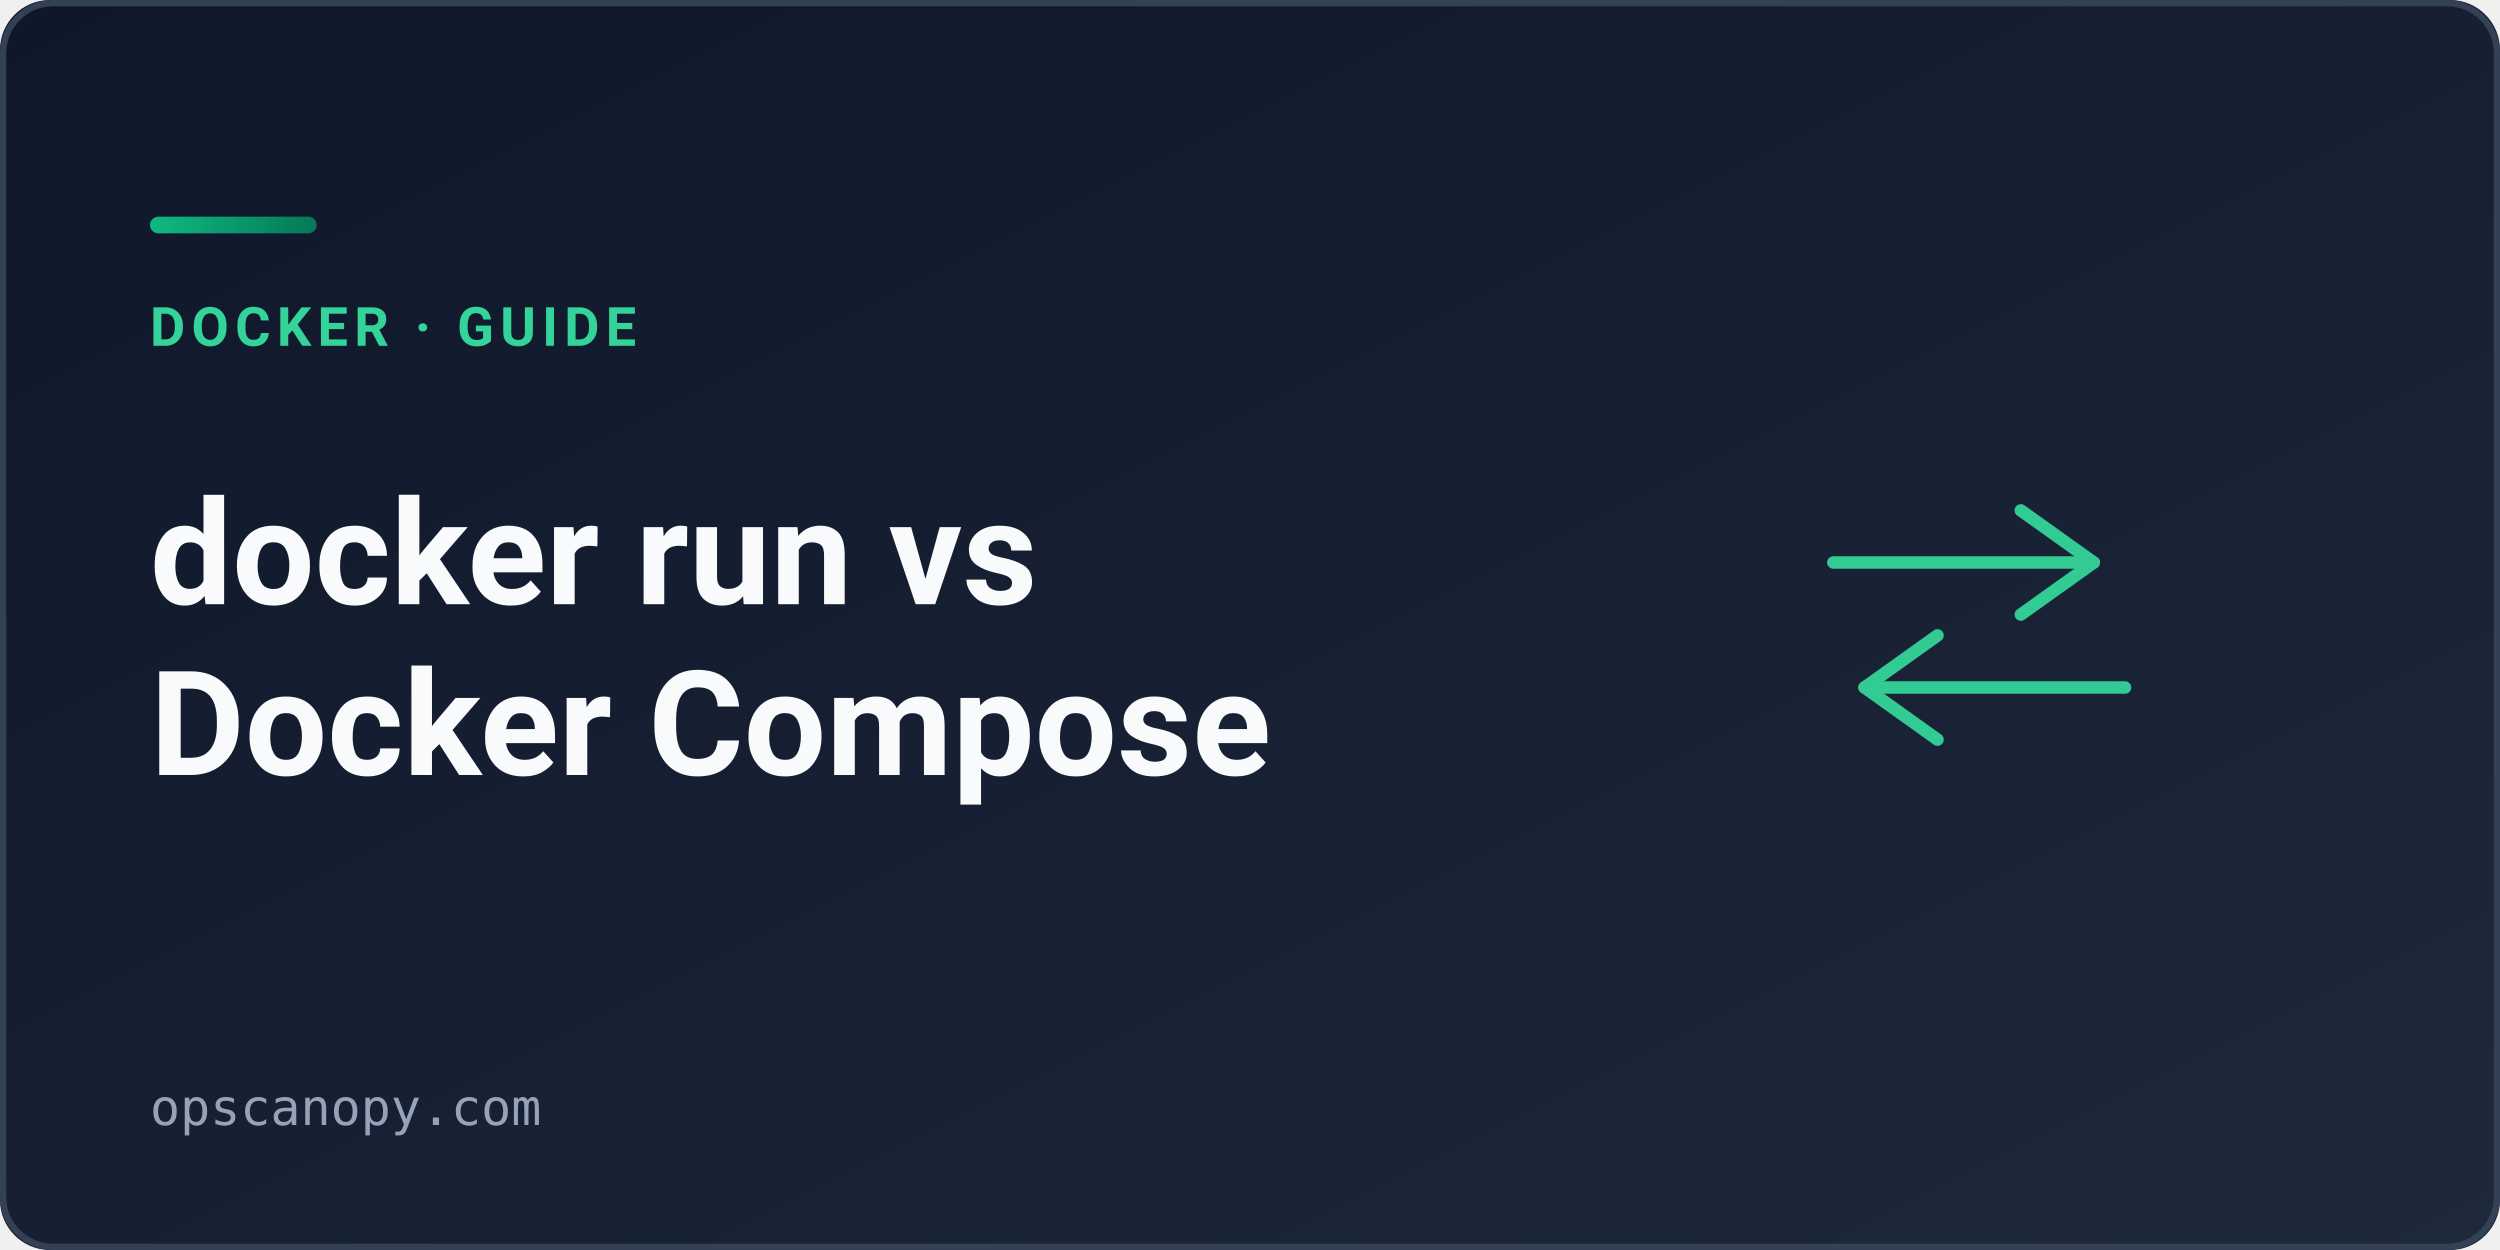
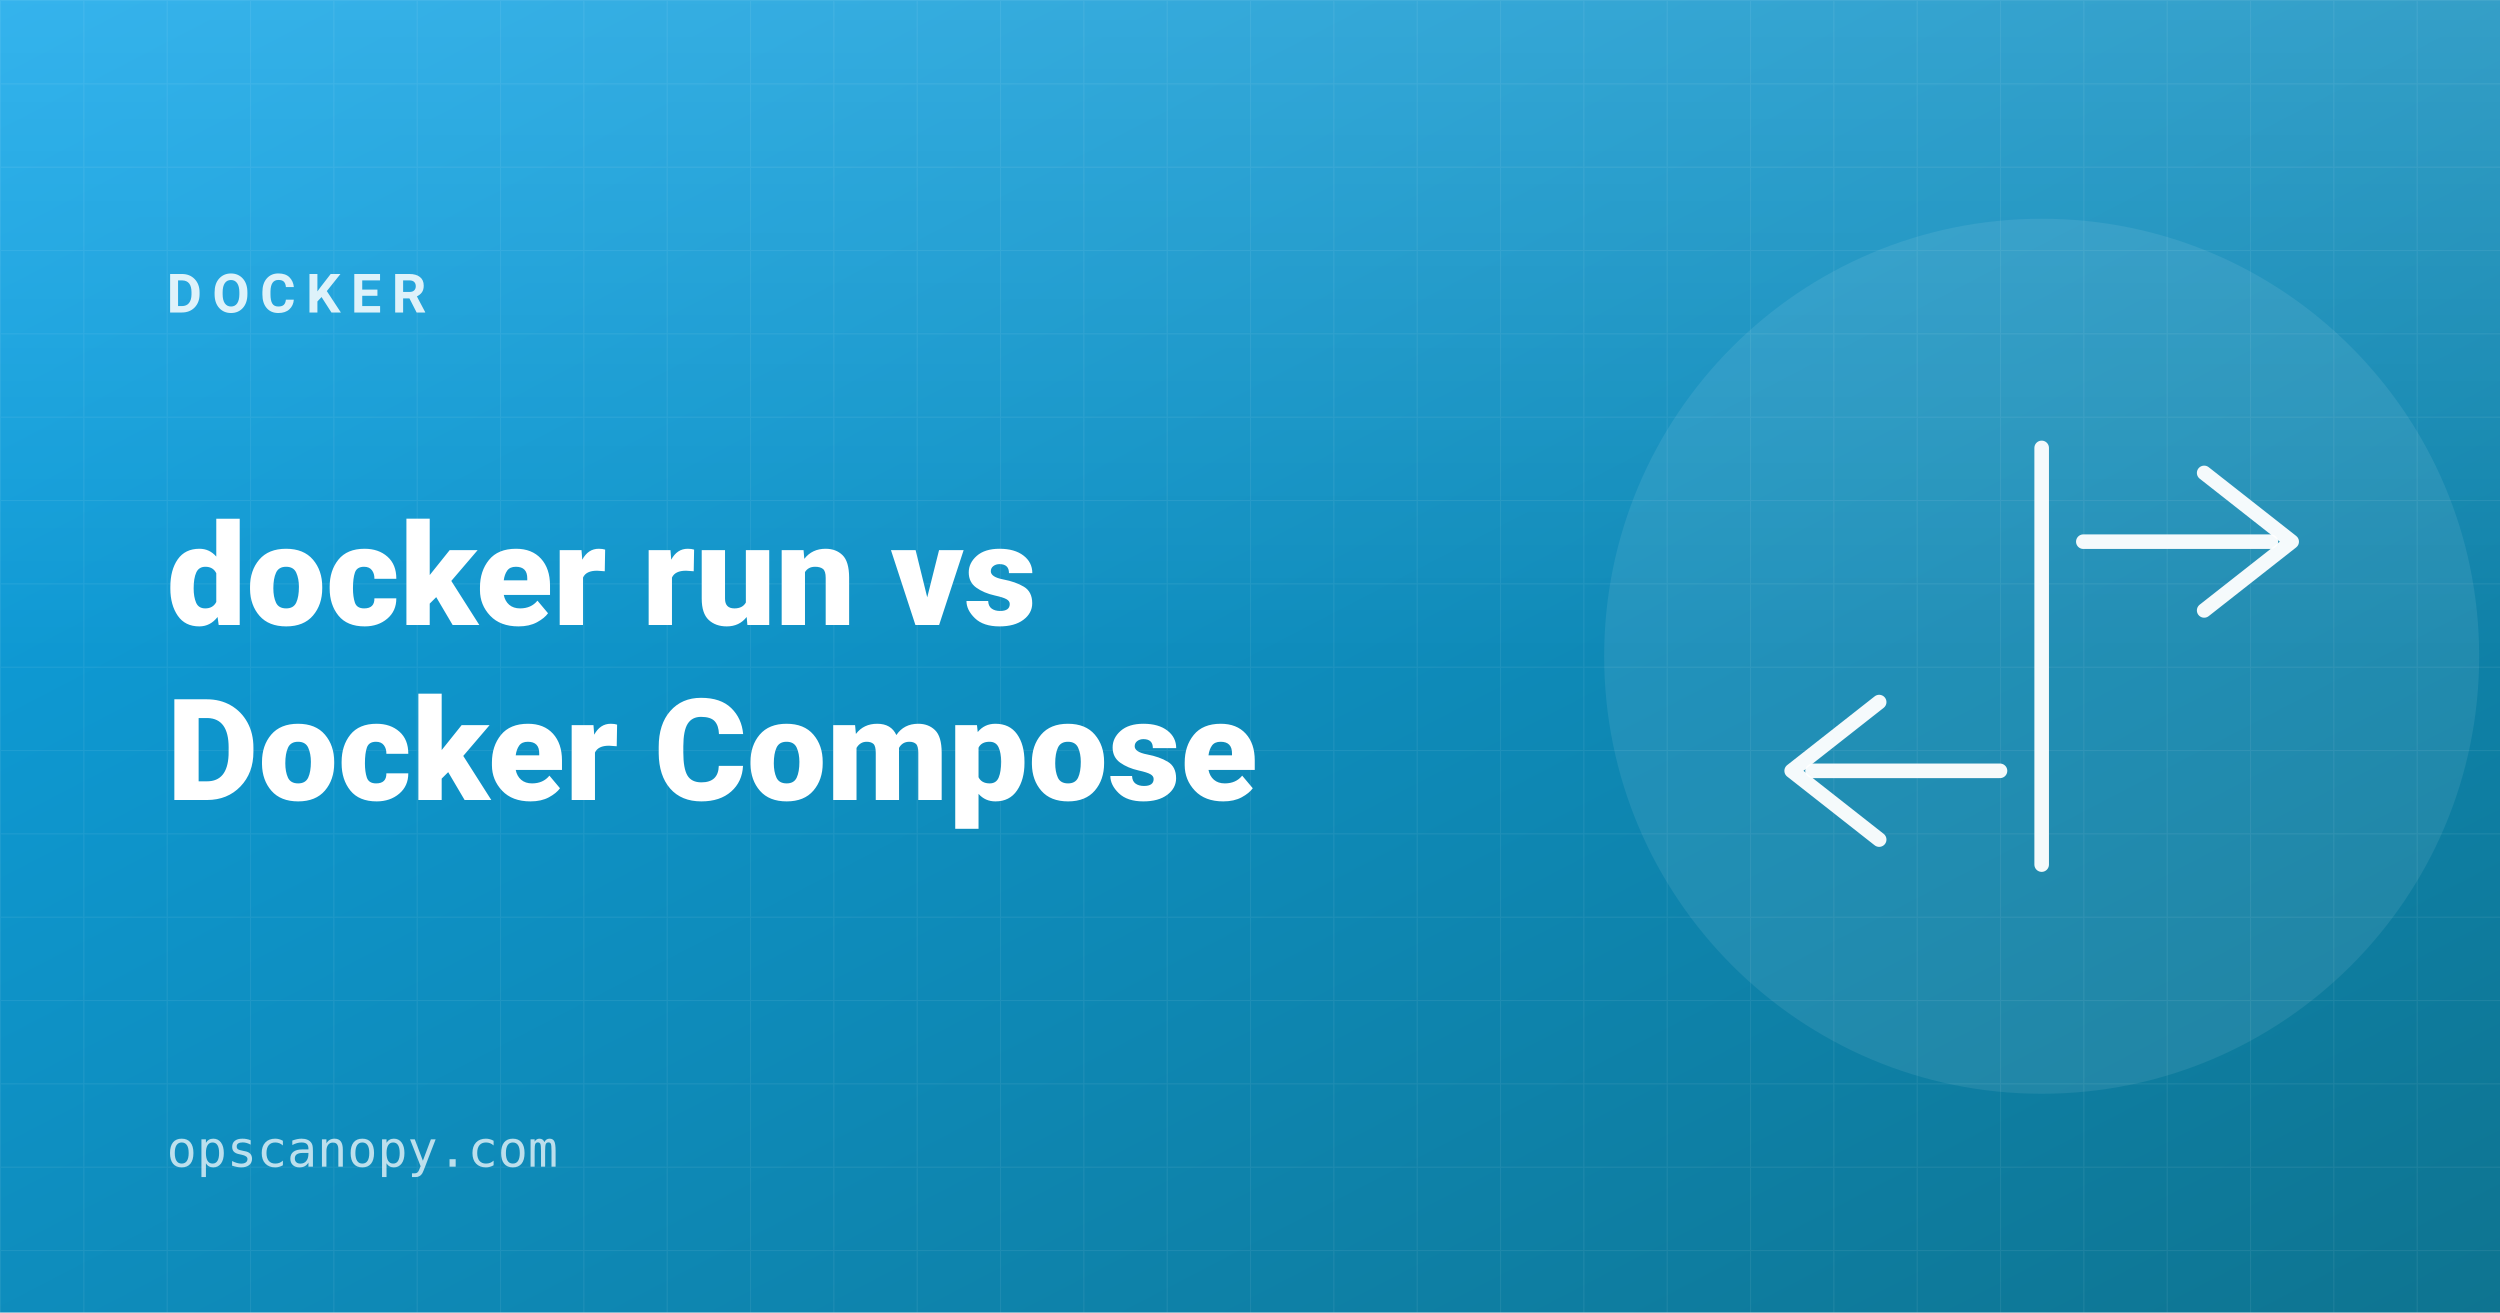
- <svg xmlns="http://www.w3.org/2000/svg" viewBox="0 0 1200 600" role="img" aria-label="docker run vs Docker Compose: A Practical Migration Guide">
+ <svg xmlns="http://www.w3.org/2000/svg" viewBox="0 0 1200 630" role="img" aria-label="docker run vs Docker Compose — OpsCanopy Docker guide">
  <defs>
    <linearGradient id="bg" x1="0" y1="0" x2="1" y2="1">
-       <stop offset="0" stop-color="#0f172a" />
-       <stop offset="1" stop-color="#1e293b" />
+       <stop offset="0" stop-color="#0ea5e9" />
+       <stop offset="1" stop-color="#0e7490" />
    </linearGradient>
-     <linearGradient id="accent" x1="0" y1="0" x2="1" y2="0">
-       <stop offset="0" stop-color="#10b981" />
-       <stop offset="1" stop-color="#047857" />
+     <linearGradient id="sheen" x1="0" y1="0" x2="0" y2="1">
+       <stop offset="0" stop-color="#ffffff" stop-opacity="0.16" />
+       <stop offset="1" stop-color="#ffffff" stop-opacity="0" />
    </linearGradient>
+     <pattern id="grid" width="40" height="40" patternUnits="userSpaceOnUse">
+       <path d="M40 0 H0 V40" fill="none" stroke="#ffffff" stroke-opacity="0.07" stroke-width="1" />
+     </pattern>
  </defs>
-   <rect width="1200" height="600" rx="24" fill="url(#bg)" />
-   <rect x="1.5" y="1.5" width="1197" height="597" rx="24" fill="none" stroke="#334155" stroke-width="3" />
-   <rect x="72" y="104" width="80" height="8" rx="4" fill="url(#accent)" />
-   <text x="72" y="166" font-family="ui-sans-serif, system-ui, Segoe UI, Roboto, sans-serif" font-size="26" font-weight="600" letter-spacing="3" fill="#34d399">DOCKER · GUIDE</text>
-   <text font-family="ui-sans-serif, system-ui, Segoe UI, Roboto, sans-serif" font-size="70" font-weight="700" fill="#f8fafc">
-     <tspan x="72" y="290">docker run vs</tspan>
-     <tspan x="72" y="372">Docker Compose</tspan>
+   <rect width="1200" height="630" fill="url(#bg)" />
+   <rect width="1200" height="630" fill="url(#grid)" />
+   <rect width="1200" height="320" fill="url(#sheen)" />
+   <circle cx="980" cy="315" r="210" fill="#ffffff" fill-opacity="0.08" />
+   <text x="80" y="150" font-family="ui-sans-serif, system-ui, Segoe UI, Roboto, sans-serif" font-size="26" font-weight="700" letter-spacing="5" fill="#ffffff" fill-opacity="0.85">DOCKER</text>
+   <text font-family="ui-sans-serif, system-ui, Segoe UI, Roboto, sans-serif" font-size="68" font-weight="800" fill="#ffffff">
+     <tspan x="80" y="300">docker run vs</tspan>
+     <tspan x="80" y="384">Docker Compose</tspan>
  </text>
-   <text x="72" y="540" font-family="ui-monospace, SFMono-Regular, Menlo, Consolas, monospace" font-size="24" fill="#94a3b8">opscanopy.com</text>
-   <g transform="translate(950,300)" stroke="#34d399" stroke-width="6" fill="none" stroke-linecap="round" stroke-linejoin="round" opacity="0.95">
-     <line x1="-70" y1="-30" x2="55" y2="-30" />
-     <polyline points="20,-55 55,-30 20,-5" />
-     <line x1="70" y1="30" x2="-55" y2="30" />
-     <polyline points="-20,5 -55,30 -20,55" />
+   <text x="80" y="560" font-family="ui-monospace, SFMono-Regular, Menlo, Consolas, monospace" font-size="24" fill="#ffffff" fill-opacity="0.72">opscanopy.com</text>
+   <g transform="translate(980,315)" stroke="#ffffff" stroke-opacity="0.95" stroke-width="7" fill="none" stroke-linecap="round" stroke-linejoin="round">
+     <line x1="0" y1="-100" x2="0" y2="100" />
+     <line x1="20" y1="-55" x2="110" y2="-55" />
+     <polyline points="78,-88 120,-55 78,-22" />
+     <line x1="-20" y1="55" x2="-110" y2="55" />
+     <polyline points="-78,22 -120,55 -78,88" />
  </g>
</svg>
